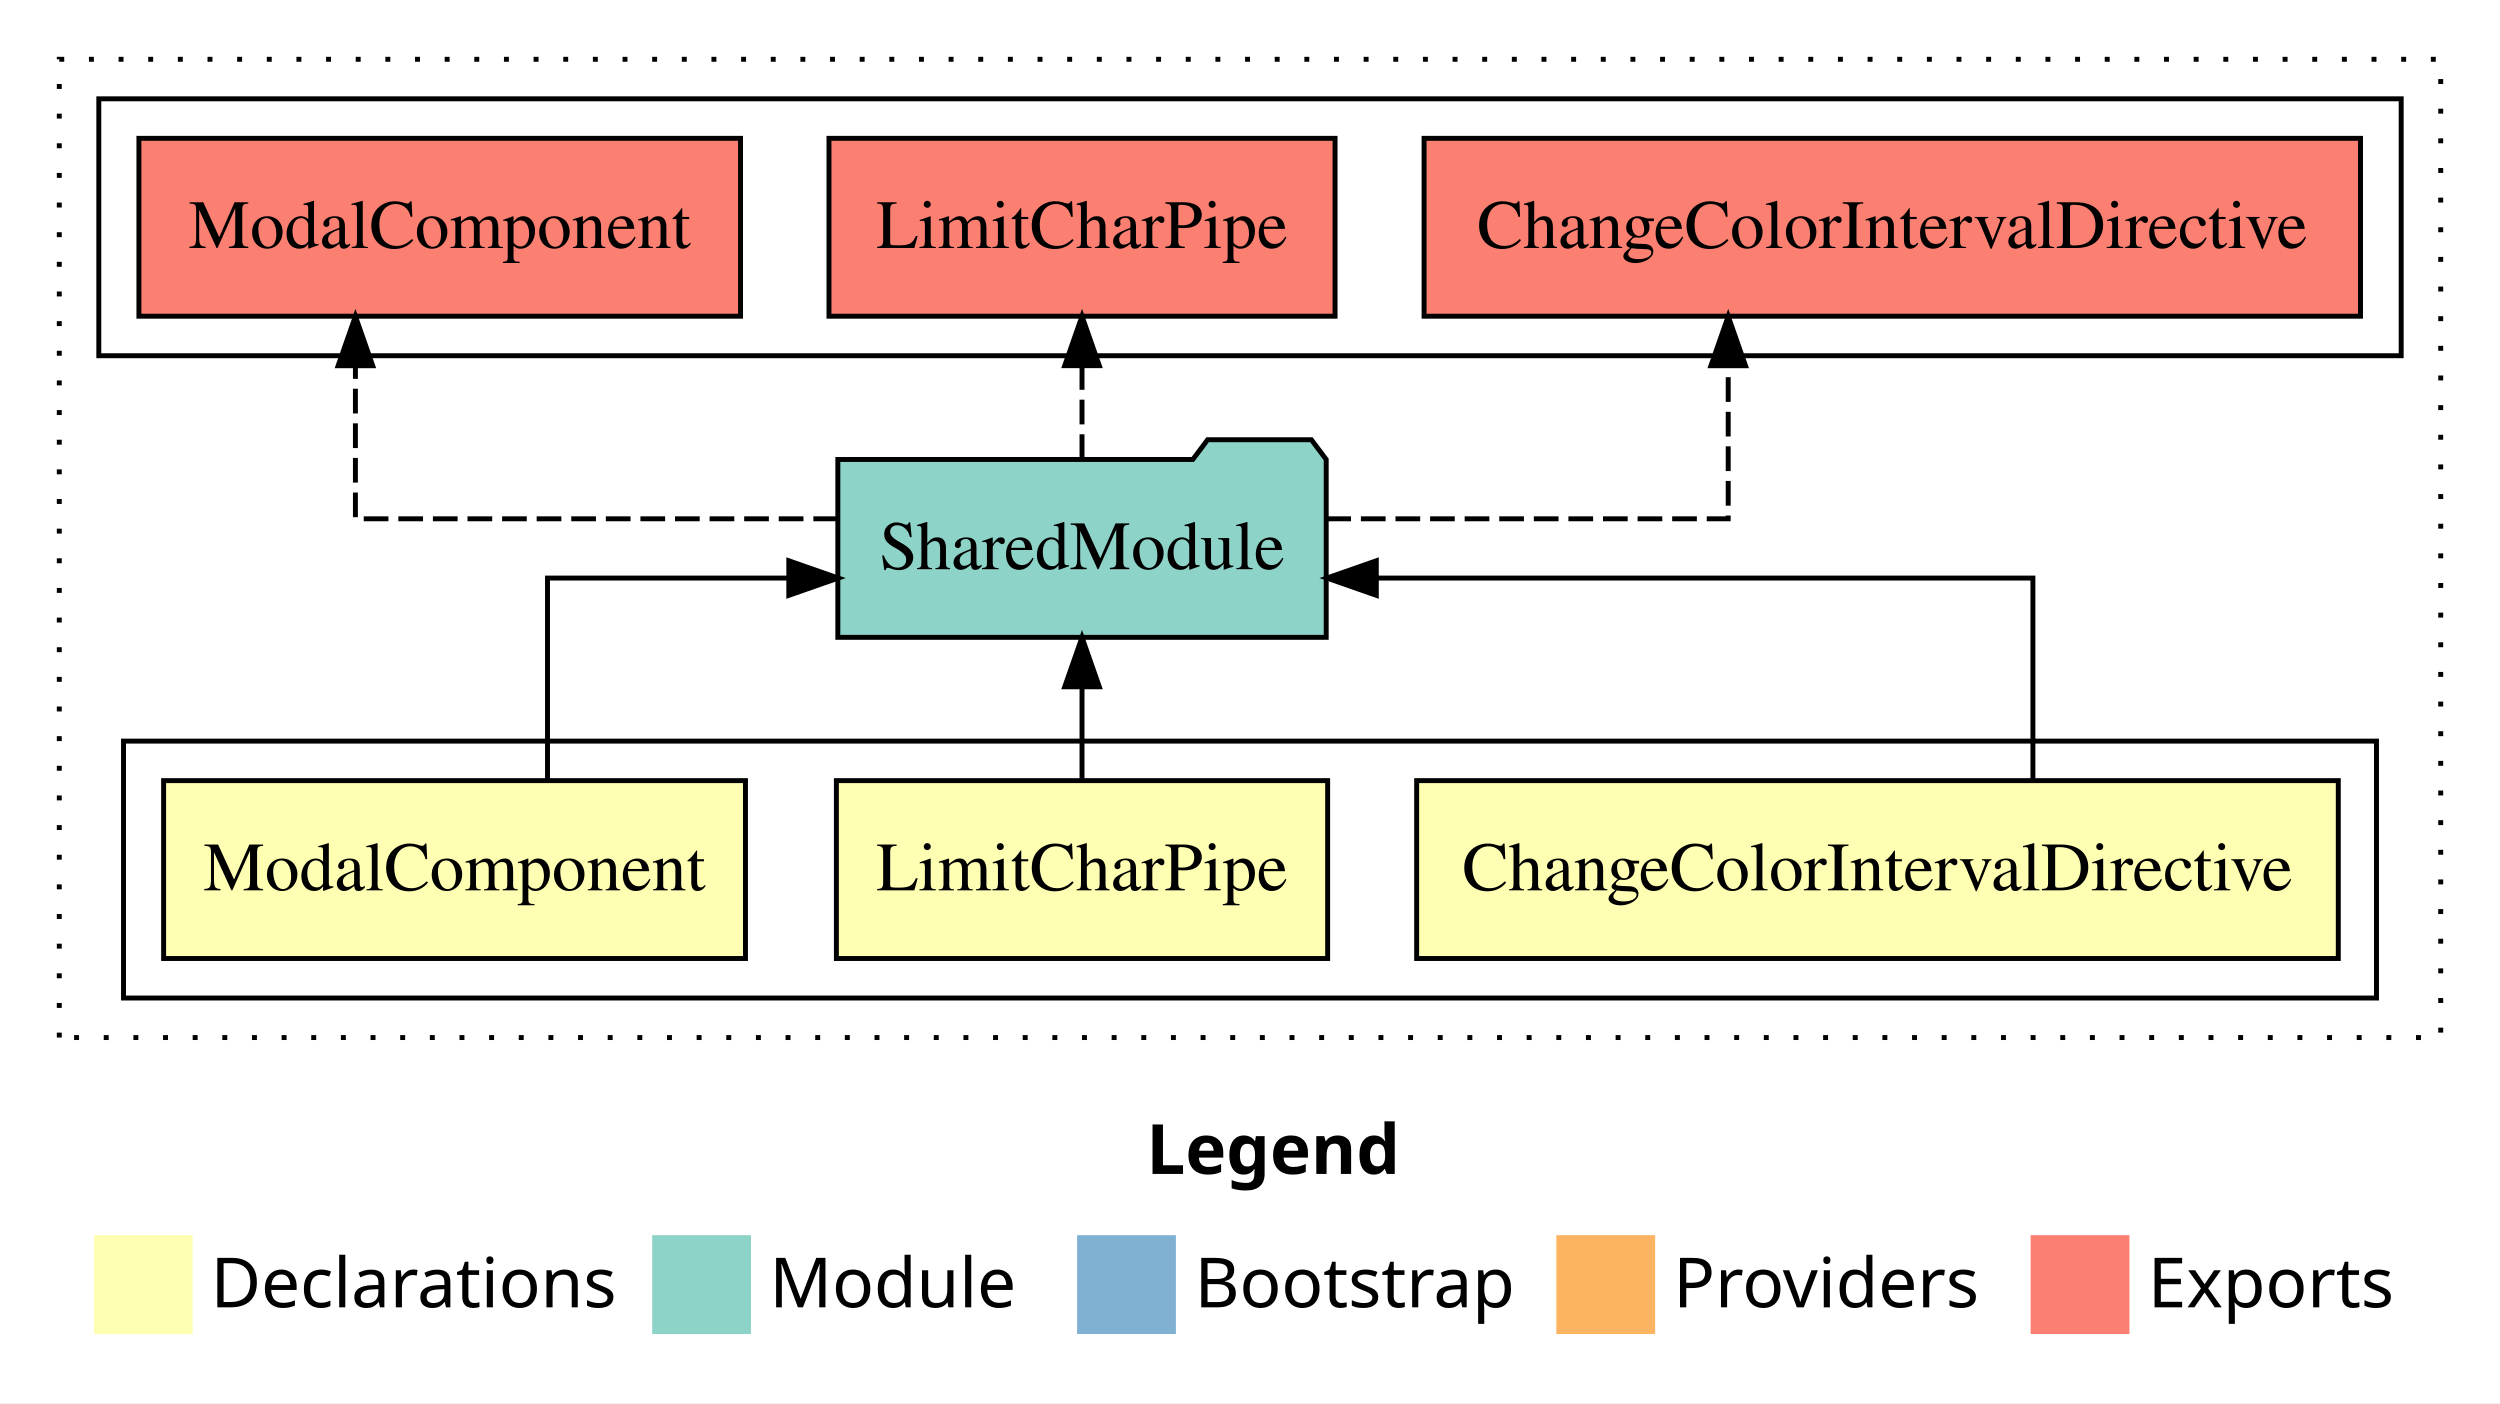
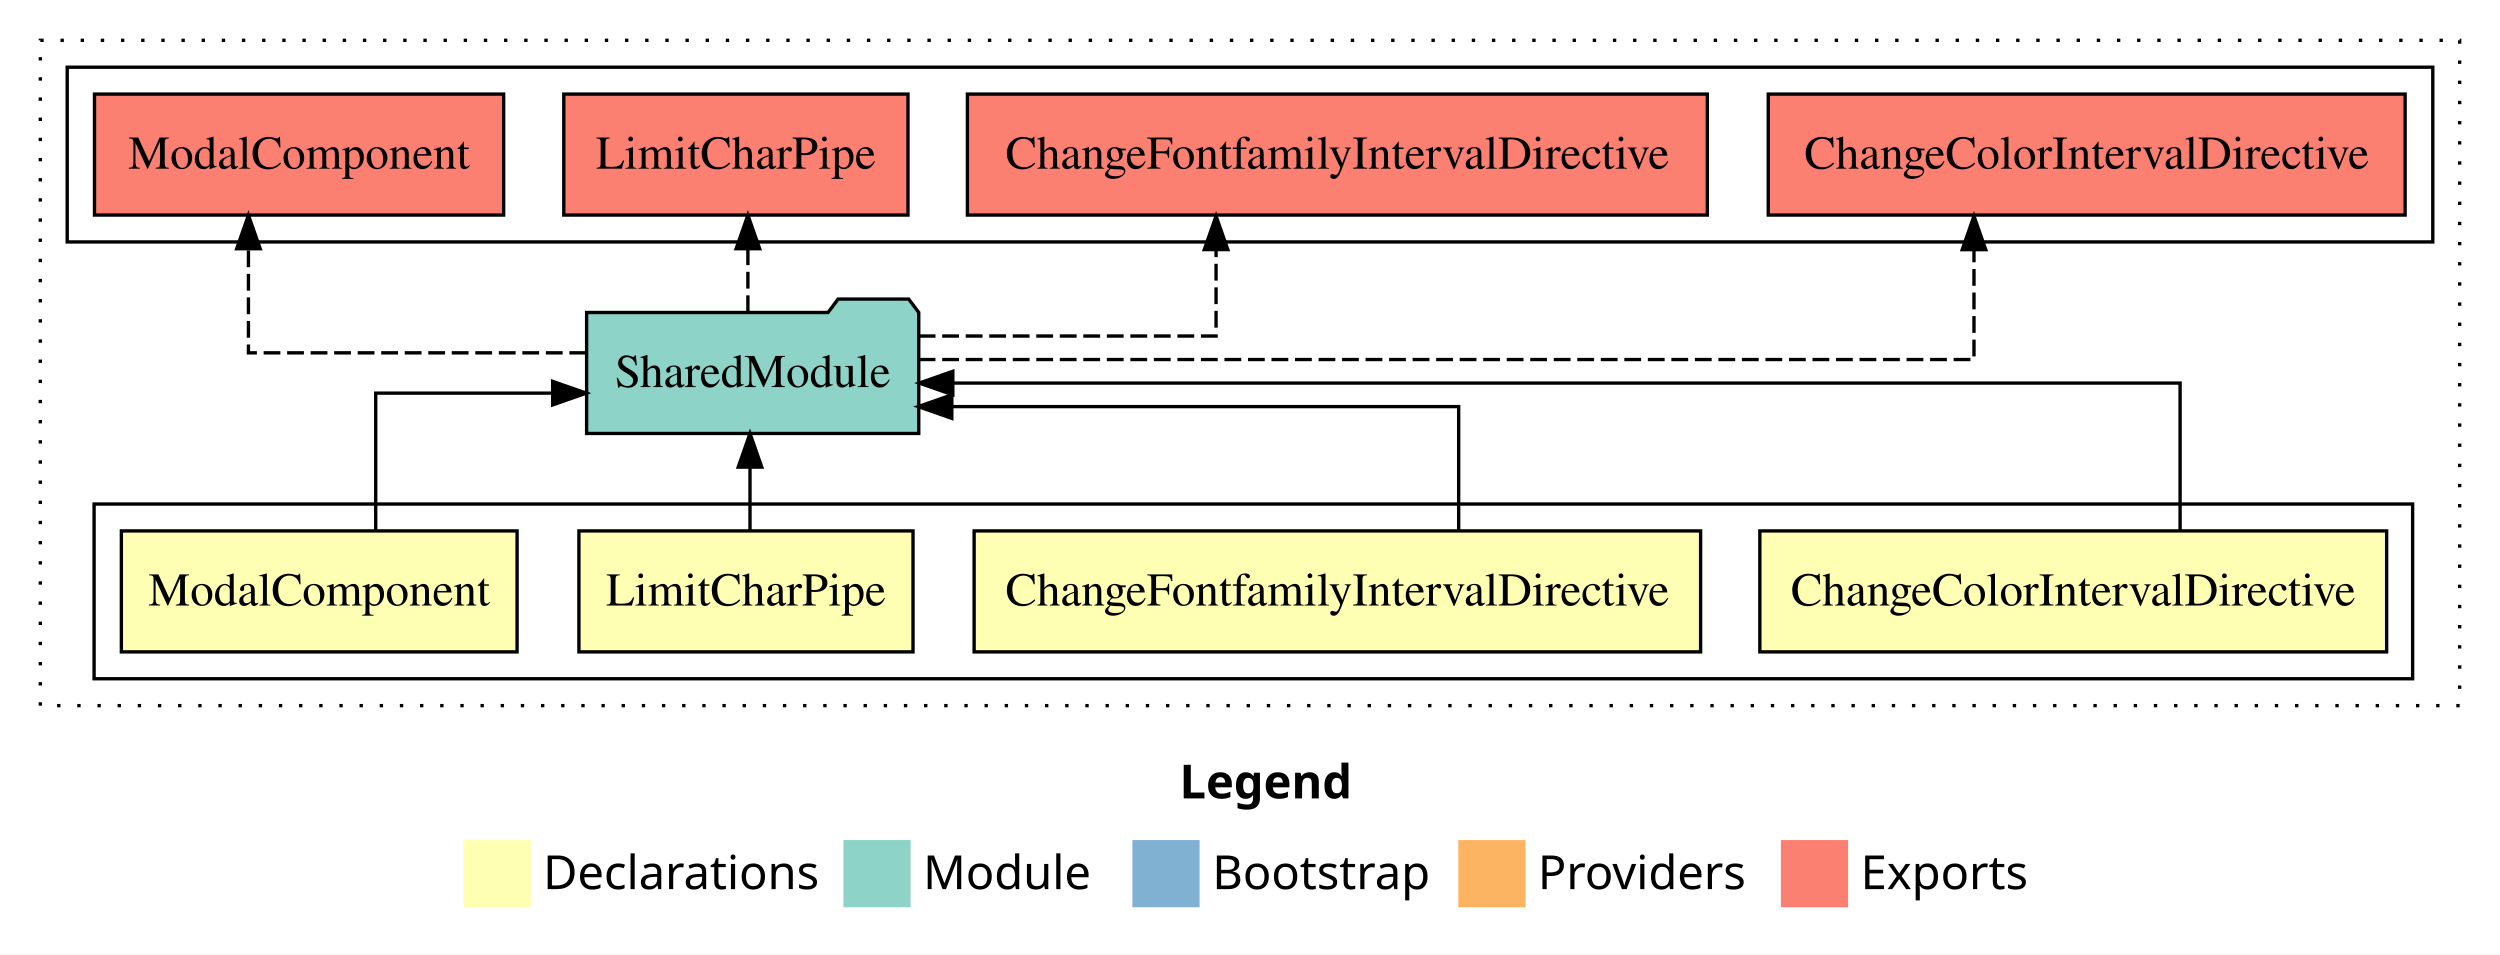
- <svg xmlns="http://www.w3.org/2000/svg" width="506pt" height="284pt" viewBox="0.00 0.00 506.00 284.00">
+ <svg xmlns="http://www.w3.org/2000/svg" width="744pt" height="284pt" viewBox="0.00 0.00 744.00 284.00">
  <g id="graph0" class="graph" transform="scale(1 1) rotate(0) translate(4 280)">
-     <polygon fill="#ffffff" stroke="transparent" points="-4,4 -4,-280 502,-280 502,4 -4,4" />
-     <text text-anchor="start" x="228.009" y="-42.4" font-family="sans-serif" font-weight="bold" font-size="14.00" fill="#000000">Legend</text>
-     <polygon fill="#ffffb3" stroke="transparent" points="15,-10 15,-30 35,-30 35,-10 15,-10" />
-     <text text-anchor="start" x="38.629" y="-15.4" font-family="sans-serif" font-size="14.00" fill="#000000">  Declarations</text>
-     <polygon fill="#8dd3c7" stroke="transparent" points="128,-10 128,-30 148,-30 148,-10 128,-10" />
-     <text text-anchor="start" x="151.725" y="-15.4" font-family="sans-serif" font-size="14.00" fill="#000000">  Module</text>
-     <polygon fill="#80b1d3" stroke="transparent" points="214,-10 214,-30 234,-30 234,-10 214,-10" />
-     <text text-anchor="start" x="237.781" y="-15.4" font-family="sans-serif" font-size="14.00" fill="#000000">  Bootstrap</text>
-     <polygon fill="#fdb462" stroke="transparent" points="311,-10 311,-30 331,-30 331,-10 311,-10" />
-     <text text-anchor="start" x="334.673" y="-15.4" font-family="sans-serif" font-size="14.00" fill="#000000">  Providers</text>
-     <polygon fill="#fb8072" stroke="transparent" points="407,-10 407,-30 427,-30 427,-10 407,-10" />
-     <text text-anchor="start" x="430.726" y="-15.4" font-family="sans-serif" font-size="14.00" fill="#000000">  Exports</text>
+     <polygon fill="#ffffff" stroke="transparent" points="-4,4 -4,-280 740,-280 740,4 -4,4" />
+     <text text-anchor="start" x="347.009" y="-42.4" font-family="sans-serif" font-weight="bold" font-size="14.00" fill="#000000">Legend</text>
+     <polygon fill="#ffffb3" stroke="transparent" points="134,-10 134,-30 154,-30 154,-10 134,-10" />
+     <text text-anchor="start" x="157.629" y="-15.4" font-family="sans-serif" font-size="14.00" fill="#000000">  Declarations</text>
+     <polygon fill="#8dd3c7" stroke="transparent" points="247,-10 247,-30 267,-30 267,-10 247,-10" />
+     <text text-anchor="start" x="270.725" y="-15.4" font-family="sans-serif" font-size="14.00" fill="#000000">  Module</text>
+     <polygon fill="#80b1d3" stroke="transparent" points="333,-10 333,-30 353,-30 353,-10 333,-10" />
+     <text text-anchor="start" x="356.781" y="-15.4" font-family="sans-serif" font-size="14.00" fill="#000000">  Bootstrap</text>
+     <polygon fill="#fdb462" stroke="transparent" points="430,-10 430,-30 450,-30 450,-10 430,-10" />
+     <text text-anchor="start" x="453.673" y="-15.4" font-family="sans-serif" font-size="14.00" fill="#000000">  Providers</text>
+     <polygon fill="#fb8072" stroke="transparent" points="526,-10 526,-30 546,-30 546,-10 526,-10" />
+     <text text-anchor="start" x="549.726" y="-15.4" font-family="sans-serif" font-size="14.00" fill="#000000">  Exports</text>
    <g id="clust1" class="cluster">
-       <polygon fill="none" stroke="#000000" stroke-dasharray="1,5" points="8,-70 8,-268 490,-268 490,-70 8,-70" />
+       <polygon fill="none" stroke="#000000" stroke-dasharray="1,5" points="8,-70 8,-268 728,-268 728,-70 8,-70" />
    </g>
    <g id="clust2" class="cluster">
-       <polygon fill="none" stroke="#000000" points="21,-78 21,-130 477,-130 477,-78 21,-78" />
+       <polygon fill="none" stroke="#000000" points="24,-78 24,-130 714,-130 714,-78 24,-78" />
    </g>
-     <g id="clust7" class="cluster">
-       <polygon fill="none" stroke="#000000" points="16,-208 16,-260 482,-260 482,-208 16,-208" />
+     <g id="clust8" class="cluster">
+       <polygon fill="none" stroke="#000000" points="16,-208 16,-260 720,-260 720,-208 16,-208" />
    </g>
    <g id="node1" class="node">
-       <polygon fill="#ffffb3" stroke="#000000" points="469.268,-122 282.732,-122 282.732,-86 469.268,-86 469.268,-122" />
-       <text text-anchor="middle" x="376" y="-99.8" font-family="Times,serif" font-size="14.00" fill="#000000">ChangeColorIntervalDirective</text>
+       <polygon fill="#ffffb3" stroke="#000000" points="706.268,-122 519.732,-122 519.732,-86 706.268,-86 706.268,-122" />
+       <text text-anchor="middle" x="613" y="-99.8" font-family="Times,serif" font-size="14.00" fill="#000000">ChangeColorIntervalDirective</text>
+     </g>
+     <g id="node5" class="node">
+       <polygon fill="#8dd3c7" stroke="#000000" points="269.423,-187 266.423,-191 245.423,-191 242.423,-187 170.577,-187 170.577,-151 269.423,-151 269.423,-187" />
+       <text text-anchor="middle" x="220" y="-164.8" font-family="Times,serif" font-size="14.00" fill="#000000">SharedModule</text>
+     </g>
+     <g id="edge1" class="edge">
+       <path fill="none" stroke="#000000" d="M644.795,-122.267C644.795,-140.555 644.795,-166 644.795,-166 644.795,-166 279.561,-166 279.561,-166" />
+       <polygon fill="#000000" stroke="#000000" points="279.561,-162.5 269.561,-166 279.561,-169.5 279.561,-162.5" />
+     </g>
+     <g id="node2" class="node">
+       <polygon fill="#ffffb3" stroke="#000000" points="502.101,-122 285.899,-122 285.899,-86 502.101,-86 502.101,-122" />
+       <text text-anchor="middle" x="394" y="-99.8" font-family="Times,serif" font-size="14.00" fill="#000000">ChangeFontfamilyIntervalDirective</text>
+     </g>
+     <g id="edge2" class="edge">
+       <path fill="none" stroke="#000000" d="M430.1,-122.009C430.1,-138.049 430.1,-159 430.1,-159 430.1,-159 279.259,-159 279.259,-159" />
+       <polygon fill="#000000" stroke="#000000" points="279.259,-155.5 269.259,-159 279.259,-162.5 279.259,-155.5" />
+     </g>
+     <g id="node3" class="node">
+       <polygon fill="#ffffb3" stroke="#000000" points="267.715,-122 168.285,-122 168.285,-86 267.715,-86 267.715,-122" />
+       <text text-anchor="middle" x="218" y="-99.8" font-family="Times,serif" font-size="14.00" fill="#000000">LimitCharPipe</text>
+     </g>
+     <g id="edge3" class="edge">
+       <path fill="none" stroke="#000000" d="M219.198,-122.106C219.198,-122.106 219.198,-140.991 219.198,-140.991" />
+       <polygon fill="#000000" stroke="#000000" points="215.698,-140.991 219.198,-150.991 222.698,-140.991 215.698,-140.991" />
    </g>
    <g id="node4" class="node">
-       <polygon fill="#8dd3c7" stroke="#000000" points="264.423,-187 261.423,-191 240.423,-191 237.423,-187 165.577,-187 165.577,-151 264.423,-151 264.423,-187" />
-       <text text-anchor="middle" x="215" y="-164.8" font-family="Times,serif" font-size="14.00" fill="#000000">SharedModule</text>
-     </g>
-     <g id="edge1" class="edge">
-       <path fill="none" stroke="#000000" d="M407.461,-122.022C407.461,-139.373 407.461,-163 407.461,-163 407.461,-163 274.564,-163 274.564,-163" />
-       <polygon fill="#000000" stroke="#000000" points="274.564,-159.5 264.564,-163 274.563,-166.5 274.564,-159.5" />
-     </g>
-     <g id="node2" class="node">
-       <polygon fill="#ffffb3" stroke="#000000" points="264.715,-122 165.285,-122 165.285,-86 264.715,-86 264.715,-122" />
-       <text text-anchor="middle" x="215" y="-99.8" font-family="Times,serif" font-size="14.00" fill="#000000">LimitCharPipe</text>
-     </g>
-     <g id="edge2" class="edge">
-       <path fill="none" stroke="#000000" d="M215,-122.106C215,-122.106 215,-140.991 215,-140.991" />
-       <polygon fill="#000000" stroke="#000000" points="211.5,-140.991 215,-150.991 218.5,-140.991 211.5,-140.991" />
-     </g>
-     <g id="node3" class="node">
-       <polygon fill="#ffffb3" stroke="#000000" points="146.882,-122 29.118,-122 29.118,-86 146.882,-86 146.882,-122" />
-       <text text-anchor="middle" x="88" y="-99.8" font-family="Times,serif" font-size="14.00" fill="#000000">ModalComponent</text>
-     </g>
-     <g id="edge3" class="edge">
-       <path fill="none" stroke="#000000" d="M106.814,-122.022C106.814,-139.373 106.814,-163 106.814,-163 106.814,-163 155.656,-163 155.656,-163" />
-       <polygon fill="#000000" stroke="#000000" points="155.656,-166.5 165.656,-163 155.656,-159.5 155.656,-166.5" />
-     </g>
-     <g id="node5" class="node">
-       <polygon fill="#fb8072" stroke="#000000" points="473.768,-252 284.232,-252 284.232,-216 473.768,-216 473.768,-252" />
-       <text text-anchor="middle" x="379" y="-229.8" font-family="Times,serif" font-size="14.00" fill="#000000">ChangeColorIntervalDirective </text>
+       <polygon fill="#ffffb3" stroke="#000000" points="149.882,-122 32.118,-122 32.118,-86 149.882,-86 149.882,-122" />
+       <text text-anchor="middle" x="91" y="-99.8" font-family="Times,serif" font-size="14.00" fill="#000000">ModalComponent</text>
    </g>
    <g id="edge4" class="edge">
-       <path fill="none" stroke="#000000" stroke-dasharray="5,2" d="M264.446,-175C301.483,-175 345.789,-175 345.789,-175 345.789,-175 345.789,-205.977 345.789,-205.977" />
-       <polygon fill="#000000" stroke="#000000" points="342.289,-205.977 345.789,-215.977 349.289,-205.977 342.289,-205.977" />
+       <path fill="none" stroke="#000000" d="M107.814,-122.022C107.814,-139.373 107.814,-163 107.814,-163 107.814,-163 160.467,-163 160.467,-163" />
+       <polygon fill="#000000" stroke="#000000" points="160.467,-166.5 170.467,-163 160.467,-159.5 160.467,-166.5" />
    </g>
    <g id="node6" class="node">
+       <polygon fill="#fb8072" stroke="#000000" points="711.768,-252 522.232,-252 522.232,-216 711.768,-216 711.768,-252" />
+       <text text-anchor="middle" x="617" y="-229.8" font-family="Times,serif" font-size="14.00" fill="#000000">ChangeColorIntervalDirective </text>
+     </g>
+     <g id="edge5" class="edge">
+       <path fill="none" stroke="#000000" stroke-dasharray="5,2" d="M269.396,-173C368.771,-173 583.455,-173 583.455,-173 583.455,-173 583.455,-205.698 583.455,-205.698" />
+       <polygon fill="#000000" stroke="#000000" points="579.955,-205.698 583.455,-215.698 586.955,-205.698 579.955,-205.698" />
+     </g>
+     <g id="node7" class="node">
+       <polygon fill="#fb8072" stroke="#000000" points="504.1,-252 283.9,-252 283.9,-216 504.1,-216 504.1,-252" />
+       <text text-anchor="middle" x="394" y="-229.8" font-family="Times,serif" font-size="14.00" fill="#000000">ChangeFontfamilyIntervalDirective </text>
+     </g>
+     <g id="edge6" class="edge">
+       <path fill="none" stroke="#000000" stroke-dasharray="5,2" d="M269.396,-180C308.964,-180 357.9,-180 357.9,-180 357.9,-180 357.9,-205.718 357.9,-205.718" />
+       <polygon fill="#000000" stroke="#000000" points="354.4,-205.718 357.9,-215.718 361.4,-205.718 354.4,-205.718" />
+     </g>
+     <g id="node8" class="node">
      <polygon fill="#fb8072" stroke="#000000" points="266.215,-252 163.785,-252 163.785,-216 266.215,-216 266.215,-252" />
      <text text-anchor="middle" x="215" y="-229.8" font-family="Times,serif" font-size="14.00" fill="#000000">LimitCharPipe </text>
    </g>
-     <g id="edge5" class="edge">
-       <path fill="none" stroke="#000000" stroke-dasharray="5,2" d="M215,-187.106C215,-187.106 215,-205.991 215,-205.991" />
-       <polygon fill="#000000" stroke="#000000" points="211.5,-205.991 215,-215.991 218.5,-205.991 211.5,-205.991" />
+     <g id="edge7" class="edge">
+       <path fill="none" stroke="#000000" stroke-dasharray="5,2" d="M218.573,-187.106C218.573,-187.106 218.573,-205.991 218.573,-205.991" />
+       <polygon fill="#000000" stroke="#000000" points="215.073,-205.991 218.573,-215.991 222.073,-205.991 215.073,-205.991" />
    </g>
-     <g id="node7" class="node">
+     <g id="node9" class="node">
      <polygon fill="#fb8072" stroke="#000000" points="145.883,-252 24.117,-252 24.117,-216 145.883,-216 145.883,-252" />
      <text text-anchor="middle" x="85" y="-229.8" font-family="Times,serif" font-size="14.00" fill="#000000">ModalComponent </text>
    </g>
-     <g id="edge6" class="edge">
-       <path fill="none" stroke="#000000" stroke-dasharray="5,2" d="M165.621,-175C122.897,-175 67.936,-175 67.936,-175 67.936,-175 67.936,-205.977 67.936,-205.977" />
-       <polygon fill="#000000" stroke="#000000" points="64.436,-205.977 67.936,-215.977 71.436,-205.977 64.436,-205.977" />
+     <g id="edge8" class="edge">
+       <path fill="none" stroke="#000000" stroke-dasharray="5,2" d="M170.448,-175C126.737,-175 69.936,-175 69.936,-175 69.936,-175 69.936,-205.977 69.936,-205.977" />
+       <polygon fill="#000000" stroke="#000000" points="66.436,-205.977 69.936,-215.977 73.436,-205.977 66.436,-205.977" />
    </g>
  </g>
</svg>
